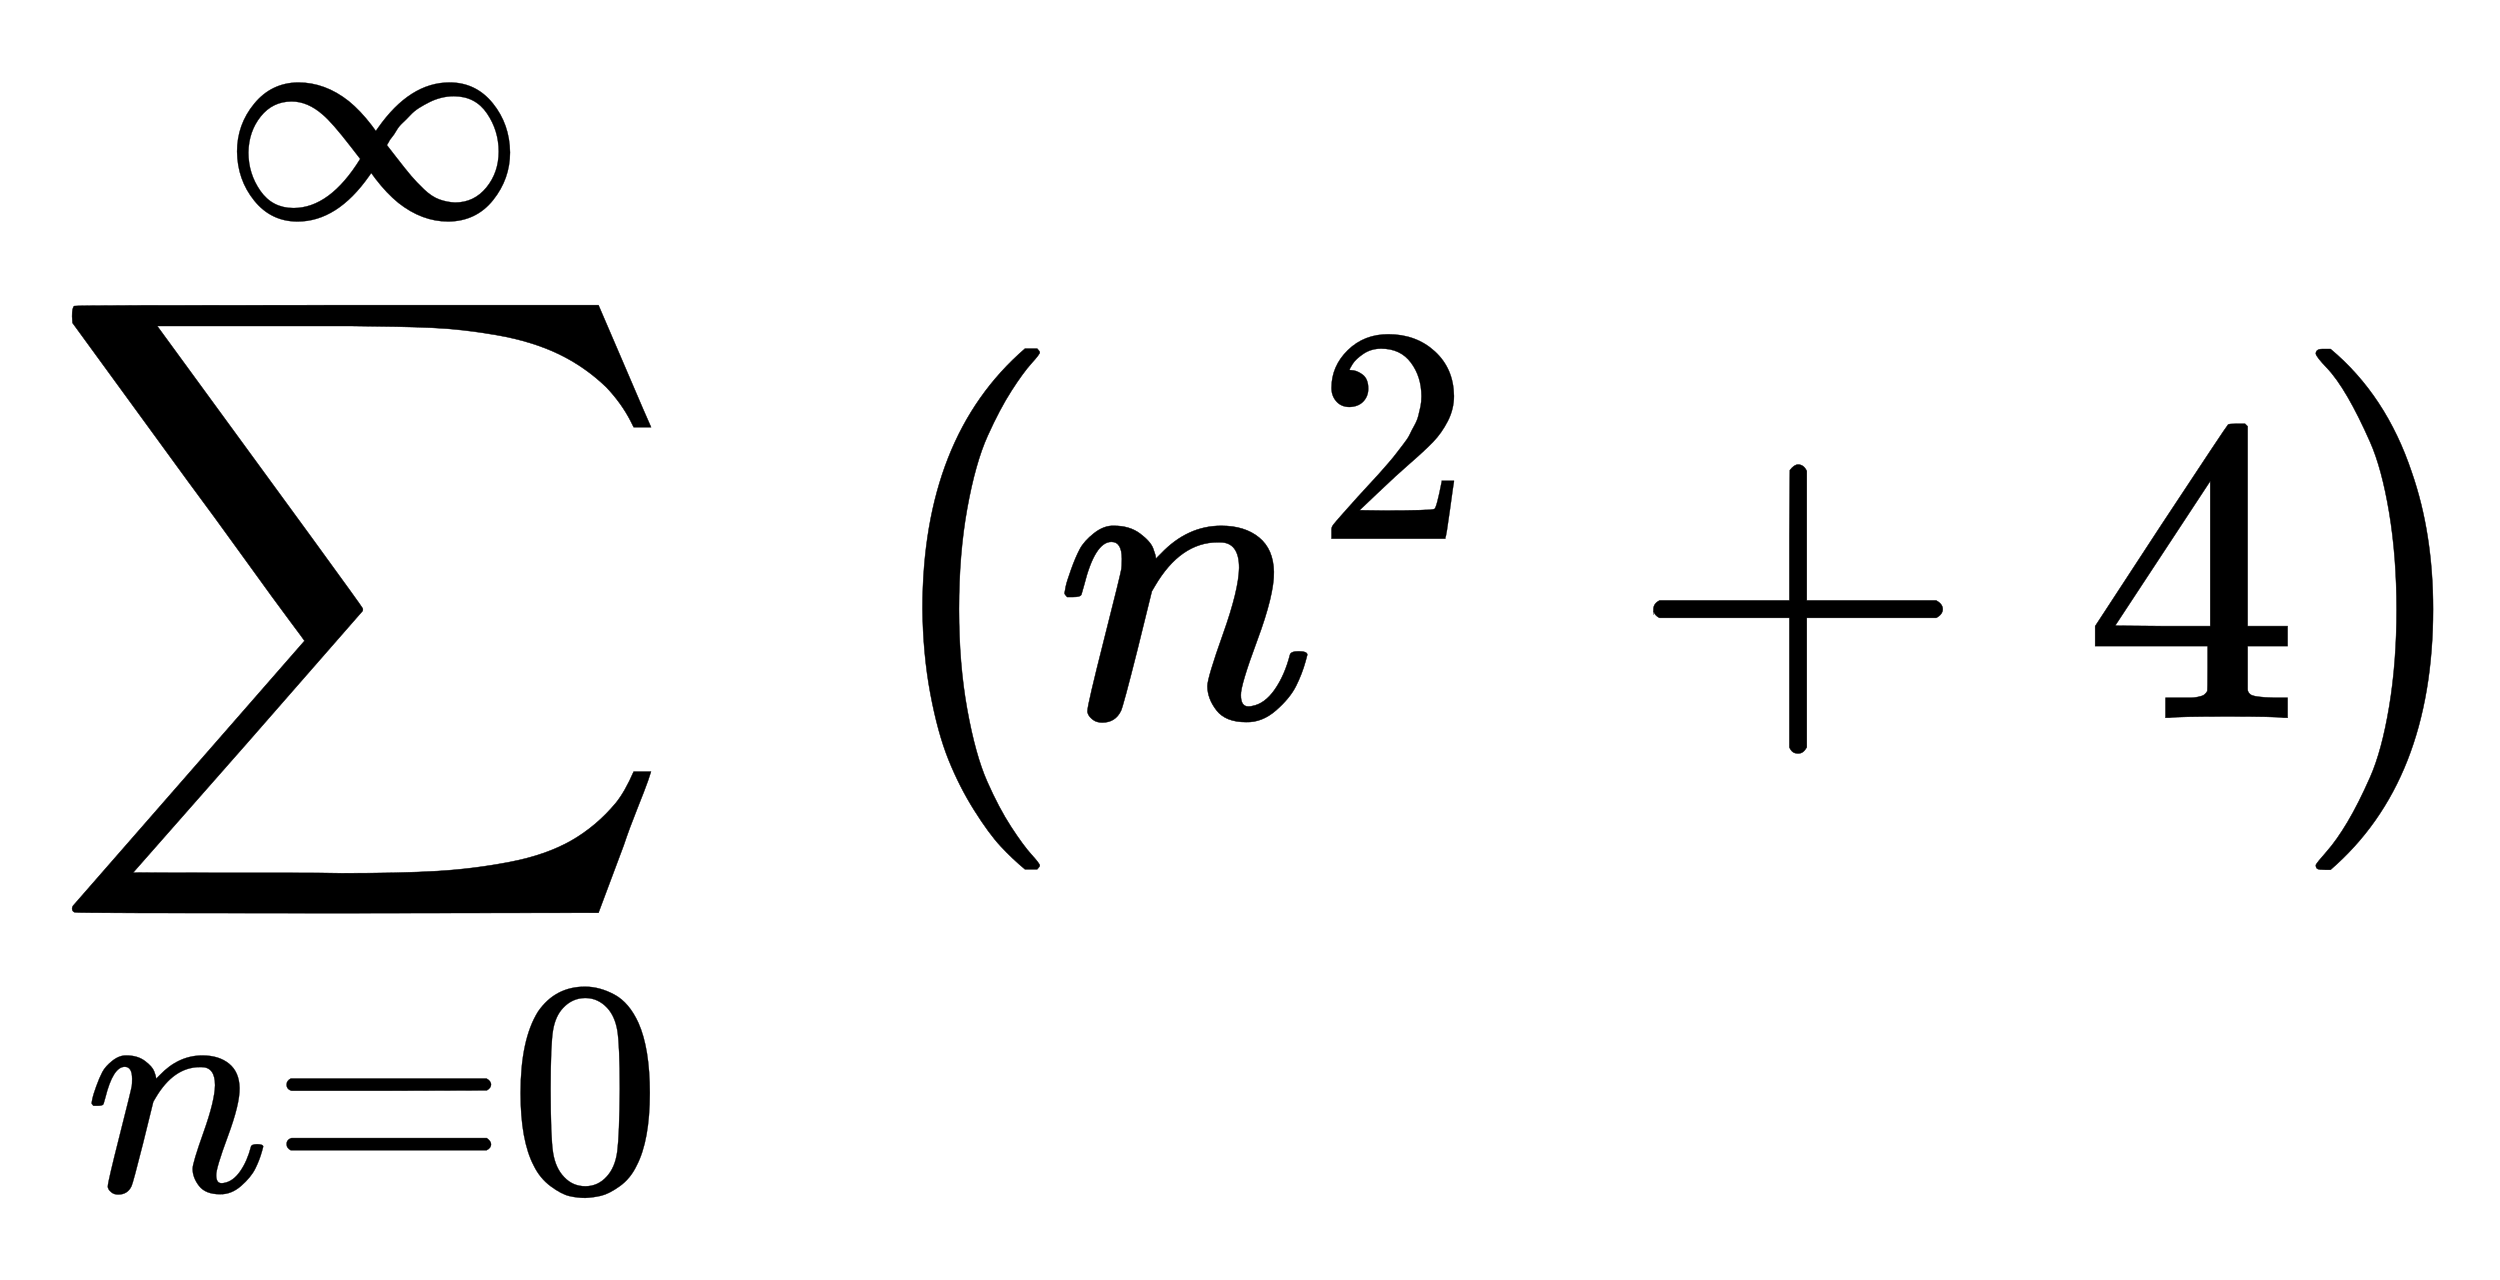
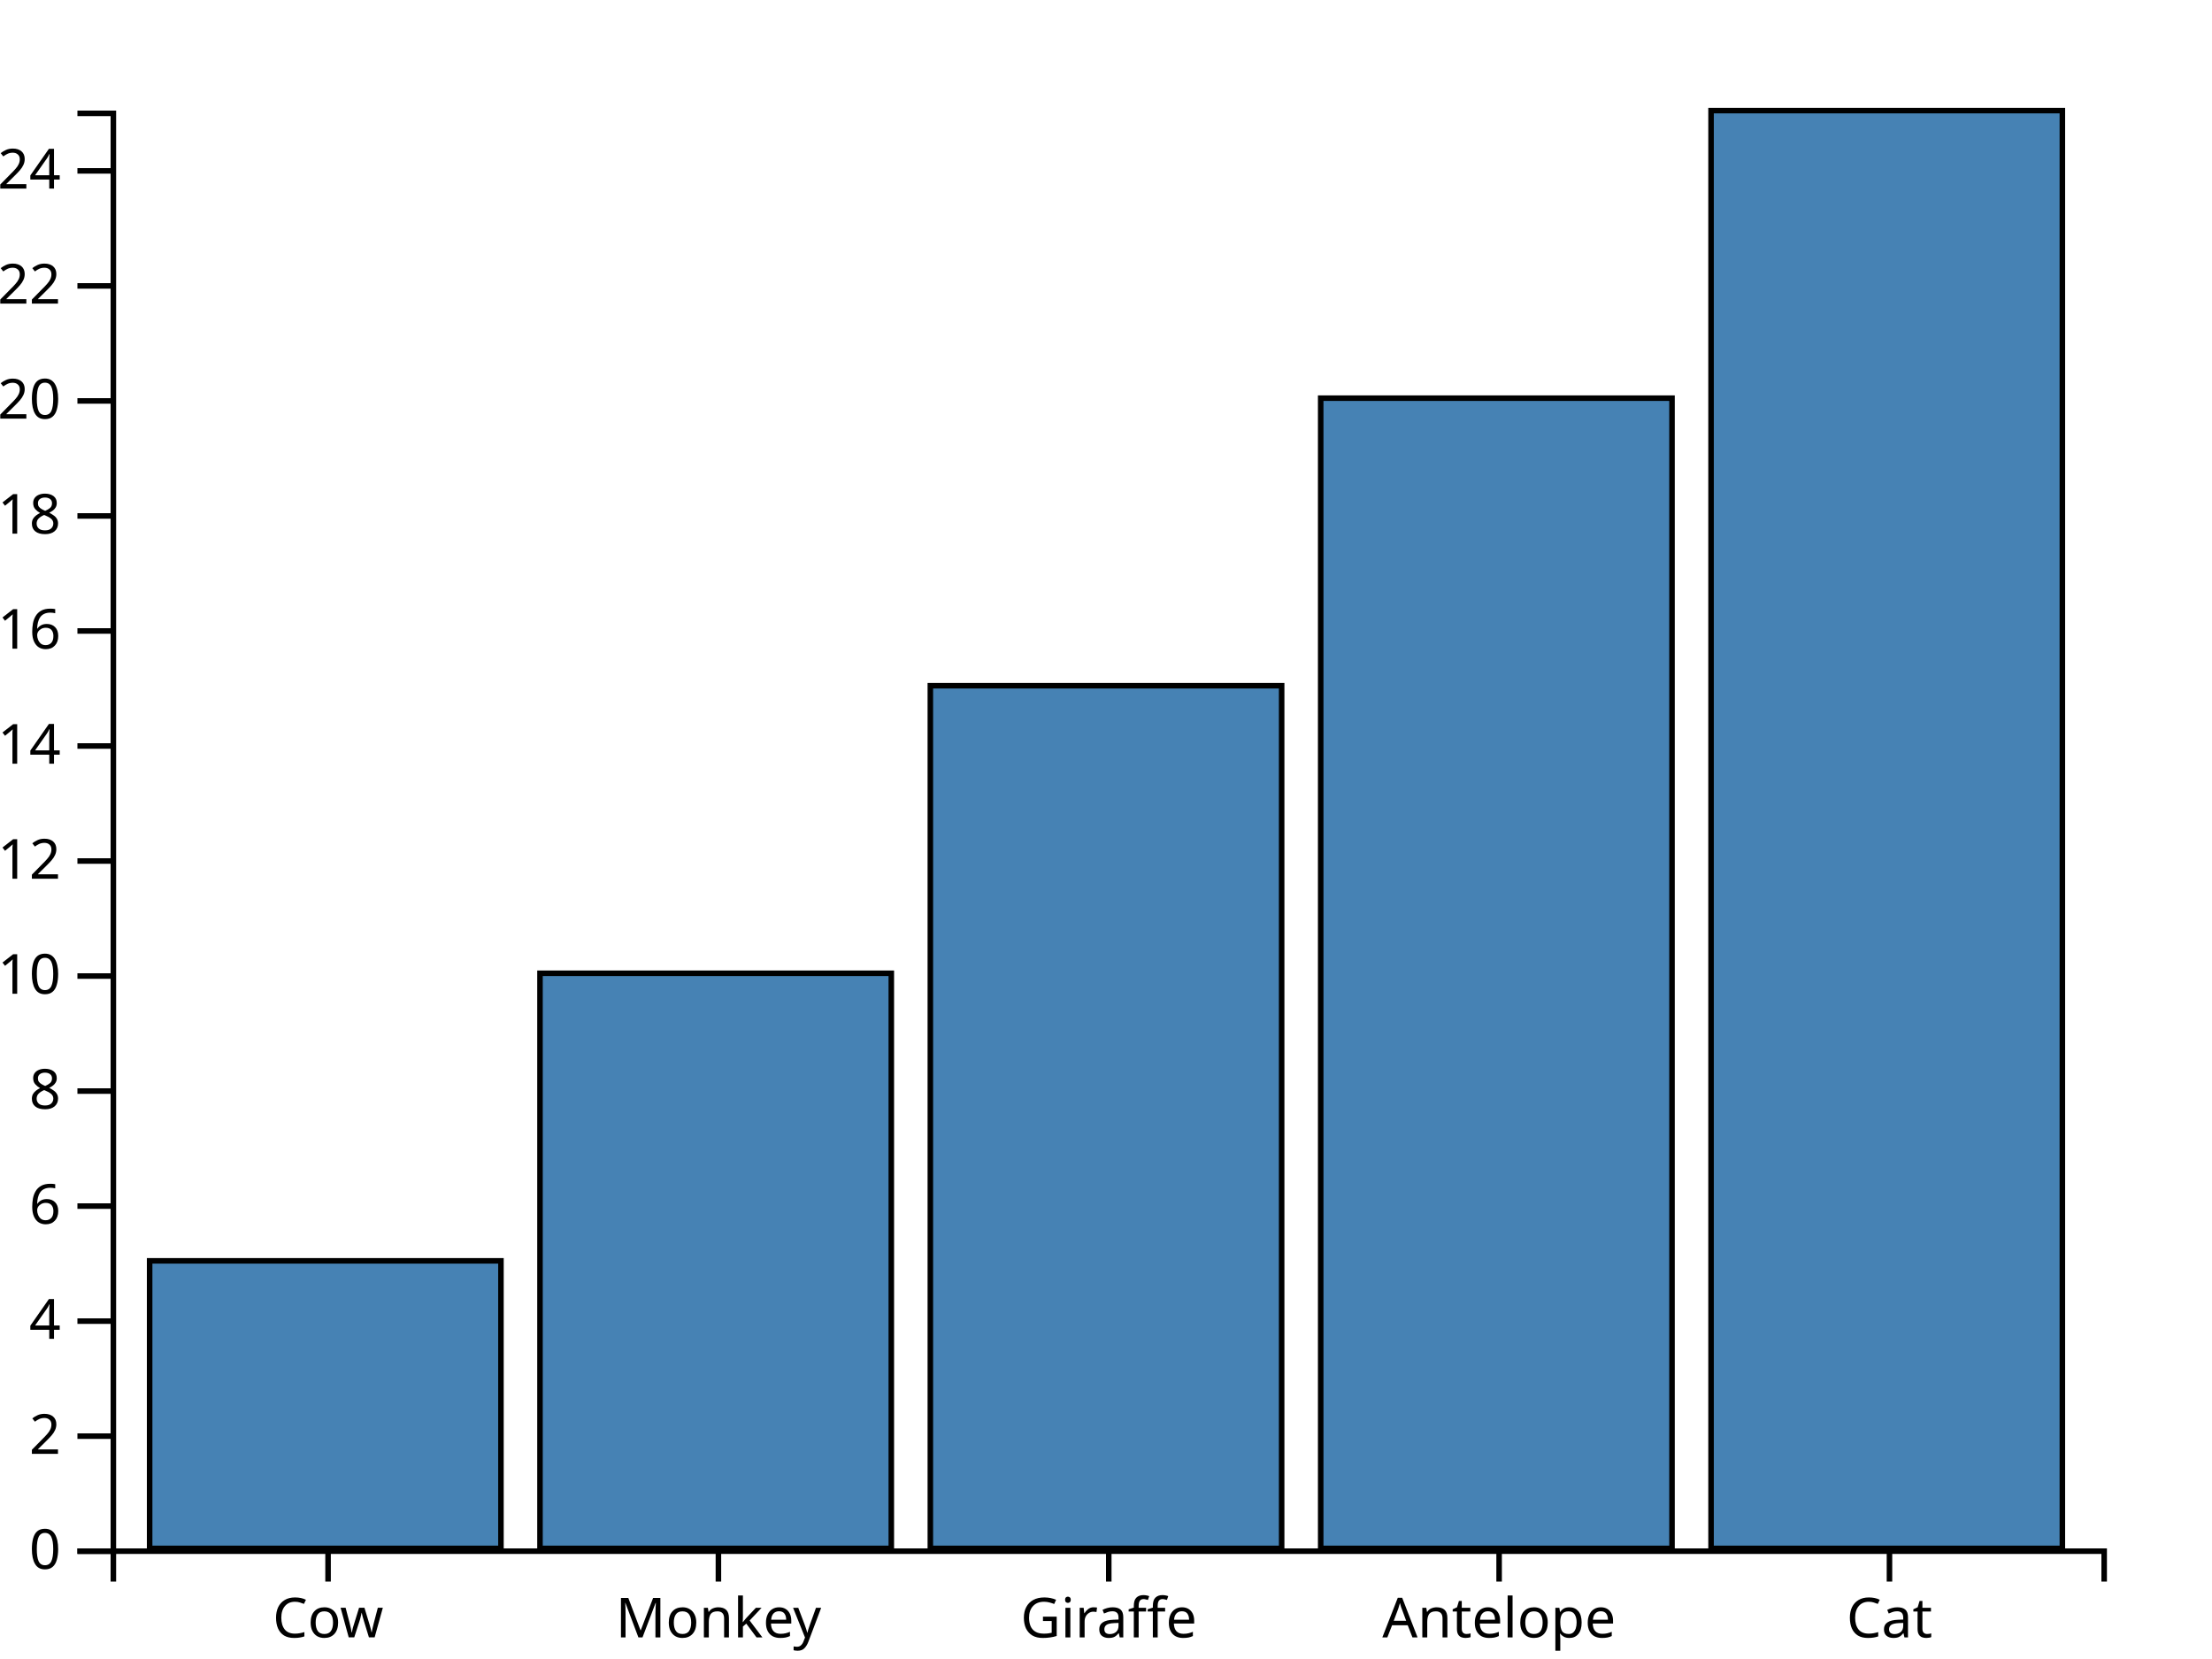
- <svg xmlns="http://www.w3.org/2000/svg" xmlns:xlink="http://www.w3.org/1999/xlink" width="13.369ex" height="6.843ex" style="vertical-align: -3.005ex;" viewBox="0 -1652.5 5756.1 2946.1" role="img" focusable="false" aria-labelledby="MathJax-SVG-1-Title">
-   <defs aria-hidden="true">
-     <path stroke-width="1" id="E2-MJSZ2-2211" d="M60 948Q63 950 665 950H1267L1325 815Q1384 677 1388 669H1348L1341 683Q1320 724 1285 761Q1235 809 1174 838T1033 881T882 898T699 902H574H543H251L259 891Q722 258 724 252Q725 250 724 246Q721 243 460 -56L196 -356Q196 -357 407 -357Q459 -357 548 -357T676 -358Q812 -358 896 -353T1063 -332T1204 -283T1307 -196Q1328 -170 1348 -124H1388Q1388 -125 1381 -145T1356 -210T1325 -294L1267 -449L666 -450Q64 -450 61 -448Q55 -446 55 -439Q55 -437 57 -433L590 177Q590 178 557 222T452 366T322 544L56 909L55 924Q55 945 60 948Z" />
-     <path stroke-width="1" id="E2-MJMATHI-6E" d="M21 287Q22 293 24 303T36 341T56 388T89 425T135 442Q171 442 195 424T225 390T231 369Q231 367 232 367L243 378Q304 442 382 442Q436 442 469 415T503 336T465 179T427 52Q427 26 444 26Q450 26 453 27Q482 32 505 65T540 145Q542 153 560 153Q580 153 580 145Q580 144 576 130Q568 101 554 73T508 17T439 -10Q392 -10 371 17T350 73Q350 92 386 193T423 345Q423 404 379 404H374Q288 404 229 303L222 291L189 157Q156 26 151 16Q138 -11 108 -11Q95 -11 87 -5T76 7T74 17Q74 30 112 180T152 343Q153 348 153 366Q153 405 129 405Q91 405 66 305Q60 285 60 284Q58 278 41 278H27Q21 284 21 287Z" />
-     <path stroke-width="1" id="E2-MJMAIN-3D" d="M56 347Q56 360 70 367H707Q722 359 722 347Q722 336 708 328L390 327H72Q56 332 56 347ZM56 153Q56 168 72 173H708Q722 163 722 153Q722 140 707 133H70Q56 140 56 153Z" />
-     <path stroke-width="1" id="E2-MJMAIN-30" d="M96 585Q152 666 249 666Q297 666 345 640T423 548Q460 465 460 320Q460 165 417 83Q397 41 362 16T301 -15T250 -22Q224 -22 198 -16T137 16T82 83Q39 165 39 320Q39 494 96 585ZM321 597Q291 629 250 629Q208 629 178 597Q153 571 145 525T137 333Q137 175 145 125T181 46Q209 16 250 16Q290 16 318 46Q347 76 354 130T362 333Q362 478 354 524T321 597Z" />
-     <path stroke-width="1" id="E2-MJMAIN-221E" d="M55 217Q55 305 111 373T254 442Q342 442 419 381Q457 350 493 303L507 284L514 294Q618 442 747 442Q833 442 888 374T944 214Q944 128 889 59T743 -11Q657 -11 580 50Q542 81 506 128L492 147L485 137Q381 -11 252 -11Q166 -11 111 57T55 217ZM907 217Q907 285 869 341T761 397Q740 397 720 392T682 378T648 359T619 335T594 310T574 285T559 263T548 246L543 238L574 198Q605 158 622 138T664 94T714 61T765 51Q827 51 867 100T907 217ZM92 214Q92 145 131 89T239 33Q357 33 456 193L425 233Q364 312 334 337Q285 380 233 380Q171 380 132 331T92 214Z" />
-     <path stroke-width="1" id="E2-MJMAIN-28" d="M94 250Q94 319 104 381T127 488T164 576T202 643T244 695T277 729T302 750H315H319Q333 750 333 741Q333 738 316 720T275 667T226 581T184 443T167 250T184 58T225 -81T274 -167T316 -220T333 -241Q333 -250 318 -250H315H302L274 -226Q180 -141 137 -14T94 250Z" />
-     <path stroke-width="1" id="E2-MJMAIN-32" d="M109 429Q82 429 66 447T50 491Q50 562 103 614T235 666Q326 666 387 610T449 465Q449 422 429 383T381 315T301 241Q265 210 201 149L142 93L218 92Q375 92 385 97Q392 99 409 186V189H449V186Q448 183 436 95T421 3V0H50V19V31Q50 38 56 46T86 81Q115 113 136 137Q145 147 170 174T204 211T233 244T261 278T284 308T305 340T320 369T333 401T340 431T343 464Q343 527 309 573T212 619Q179 619 154 602T119 569T109 550Q109 549 114 549Q132 549 151 535T170 489Q170 464 154 447T109 429Z" />
-     <path stroke-width="1" id="E2-MJMAIN-2B" d="M56 237T56 250T70 270H369V420L370 570Q380 583 389 583Q402 583 409 568V270H707Q722 262 722 250T707 230H409V-68Q401 -82 391 -82H389H387Q375 -82 369 -68V230H70Q56 237 56 250Z" />
-     <path stroke-width="1" id="E2-MJMAIN-34" d="M462 0Q444 3 333 3Q217 3 199 0H190V46H221Q241 46 248 46T265 48T279 53T286 61Q287 63 287 115V165H28V211L179 442Q332 674 334 675Q336 677 355 677H373L379 671V211H471V165H379V114Q379 73 379 66T385 54Q393 47 442 46H471V0H462ZM293 211V545L74 212L183 211H293Z" />
-     <path stroke-width="1" id="E2-MJMAIN-29" d="M60 749L64 750Q69 750 74 750H86L114 726Q208 641 251 514T294 250Q294 182 284 119T261 12T224 -76T186 -143T145 -194T113 -227T90 -246Q87 -249 86 -250H74Q66 -250 63 -250T58 -247T55 -238Q56 -237 66 -225Q221 -64 221 250T66 725Q56 737 55 738Q55 746 60 749Z" />
-     <path stroke-width="1" id="E2-MJSZ1-28" d="M152 251Q152 646 388 850H416Q422 844 422 841Q422 837 403 816T357 753T302 649T255 482T236 250Q236 124 255 19T301 -147T356 -251T403 -315T422 -340Q422 -343 416 -349H388Q359 -325 332 -296T271 -213T212 -97T170 56T152 251Z" />
-     <path stroke-width="1" id="E2-MJSZ1-29" d="M305 251Q305 -145 69 -349H56Q43 -349 39 -347T35 -338Q37 -333 60 -307T108 -239T160 -136T204 27T221 250T204 473T160 636T108 740T60 807T35 839Q35 850 50 850H56H69Q197 743 256 566Q305 425 305 251Z" />
-   </defs>
-   <g stroke="currentColor" fill="currentColor" stroke-width="0" transform="matrix(1 0 0 -1 0 0)" aria-hidden="true">
-     <use xlink:href="#E2-MJSZ2-2211" x="111" y="0" />
-     <g transform="translate(196,-1090)">
-       <use transform="scale(0.707)" xlink:href="#E2-MJMATHI-6E" x="0" y="0" />
-       <use transform="scale(0.707)" xlink:href="#E2-MJMAIN-3D" x="600" y="0" />
-       <use transform="scale(0.707)" xlink:href="#E2-MJMAIN-30" x="1379" y="0" />
+ <svg width="400" height="300" background-color="red">
+   <g transform="translate(20,280)" fill="none" font-size="10" font-family="sans-serif" text-anchor="middle">
+     <path class="domain" stroke="#000" d="M0.5,6V0.5H360.5V6" />
+     <g class="tick" opacity="1" transform="translate(38.82353,0)">
+       <line stroke="#000" y2="6" x1="0.5" x2="0.5" />
+       <text fill="#000" y="9" x="0.5" dy="0.71em">Cow</text>
    </g>
-     <use transform="scale(0.707)" xlink:href="#E2-MJMAIN-221E" x="717" y="1627" />
-     <g transform="translate(1972,0)">
-       <use xlink:href="#E2-MJSZ1-28" />
-       <g transform="translate(458,0)">
-         <use xlink:href="#E2-MJMATHI-6E" x="0" y="0" />
-         <use transform="scale(0.707)" xlink:href="#E2-MJMAIN-32" x="849" y="583" />
-       </g>
-       <use xlink:href="#E2-MJMAIN-2B" x="1779" y="0" />
-       <use xlink:href="#E2-MJMAIN-34" x="2824" y="0" />
-       <use xlink:href="#E2-MJSZ1-29" x="3325" y="-1" />
+     <g class="tick" opacity="1" transform="translate(109.4118,0)">
+       <line stroke="#000" y2="6" x1="0.5" x2="0.5" />
+       <text fill="#000" y="9" x="0.5" dy="0.71em">Monkey</text>
+     </g>
+     <g class="tick" opacity="1" transform="translate(180,0)">
+       <line stroke="#000" y2="6" x1="0.5" x2="0.5" />
+       <text fill="#000" y="9" x="0.5" dy="0.71em">Giraffe</text>
+     </g>
+     <g class="tick" opacity="1" transform="translate(250.5882,0)">
+       <line stroke="#000" y2="6" x1="0.5" x2="0.5" />
+       <text fill="#000" y="9" x="0.5" dy="0.71em">Antelope</text>
+     </g>
+     <g class="tick" opacity="1" transform="translate(321.1765,0)">
+       <line stroke="#000" y2="6" x1="0.5" x2="0.5" />
+       <text fill="#000" y="9" x="0.5" dy="0.71em">Cat</text>
    </g>
  </g>
+   <g transform="translate(20,20)" fill="none" font-size="10" font-family="sans-serif" text-anchor="end">
+     <path class="domain" stroke="#000" d="M-6,260.5H0.5V0.5H-6" />
+     <g class="tick" opacity="1" transform="translate(0,260)">
+       <line stroke="#000" x2="-6" y1="0.5" y2="0.5" />
+       <text fill="#000" x="-9" y="0.5" dy="0.32em">0</text>
+     </g>
+     <g class="tick" opacity="1" transform="translate(0,239.2)">
+       <line stroke="#000" x2="-6" y1="0.5" y2="0.5" />
+       <text fill="#000" x="-9" y="0.5" dy="0.32em">2</text>
+     </g>
+     <g class="tick" opacity="1" transform="translate(0,218.4)">
+       <line stroke="#000" x2="-6" y1="0.5" y2="0.5" />
+       <text fill="#000" x="-9" y="0.5" dy="0.32em">4</text>
+     </g>
+     <g class="tick" opacity="1" transform="translate(0,197.6)">
+       <line stroke="#000" x2="-6" y1="0.5" y2="0.5" />
+       <text fill="#000" x="-9" y="0.5" dy="0.32em">6</text>
+     </g>
+     <g class="tick" opacity="1" transform="translate(0,176.8)">
+       <line stroke="#000" x2="-6" y1="0.5" y2="0.5" />
+       <text fill="#000" x="-9" y="0.5" dy="0.32em">8</text>
+     </g>
+     <g class="tick" opacity="1" transform="translate(0,156)">
+       <line stroke="#000" x2="-6" y1="0.5" y2="0.5" />
+       <text fill="#000" x="-9" y="0.5" dy="0.32em">10</text>
+     </g>
+     <g class="tick" opacity="1" transform="translate(0,135.2)">
+       <line stroke="#000" x2="-6" y1="0.5" y2="0.5" />
+       <text fill="#000" x="-9" y="0.5" dy="0.32em">12</text>
+     </g>
+     <g class="tick" opacity="1" transform="translate(0,114.4)">
+       <line stroke="#000" x2="-6" y1="0.5" y2="0.5" />
+       <text fill="#000" x="-9" y="0.5" dy="0.32em">14</text>
+     </g>
+     <g class="tick" opacity="1" transform="translate(0,93.6)">
+       <line stroke="#000" x2="-6" y1="0.5" y2="0.5" />
+       <text fill="#000" x="-9" y="0.5" dy="0.32em">16</text>
+     </g>
+     <g class="tick" opacity="1" transform="translate(0,72.8)">
+       <line stroke="#000" x2="-6" y1="0.5" y2="0.5" />
+       <text fill="#000" x="-9" y="0.5" dy="0.32em">18</text>
+     </g>
+     <g class="tick" opacity="1" transform="translate(0,52)">
+       <line stroke="#000" x2="-6" y1="0.5" y2="0.5" />
+       <text fill="#000" x="-9" y="0.5" dy="0.32em">20</text>
+     </g>
+     <g class="tick" opacity="1" transform="translate(0,31.2)">
+       <line stroke="#000" x2="-6" y1="0.5" y2="0.5" />
+       <text fill="#000" x="-9" y="0.5" dy="0.32em">22</text>
+     </g>
+     <g class="tick" opacity="1" transform="translate(0,10.4)">
+       <line stroke="#000" x2="-6" y1="0.5" y2="0.5" />
+       <text fill="#000" x="-9" y="0.5" dy="0.32em">24</text>
+     </g>
+   </g>
+   <rect x="27.059" y="228" width="63.529" height="52" fill="steelblue" stroke="black" />
+   <rect x="97.647" y="176" width="63.529" height="104" fill="steelblue" stroke="black" />
+   <rect x="168.235" y="124" width="63.529" height="156" fill="steelblue" stroke="black" />
+   <rect x="238.824" y="72" width="63.529" height="208" fill="steelblue" stroke="black" />
+   <rect x="309.412" y="20" width="63.529" height="260" fill="steelblue" stroke="black" />
</svg>
